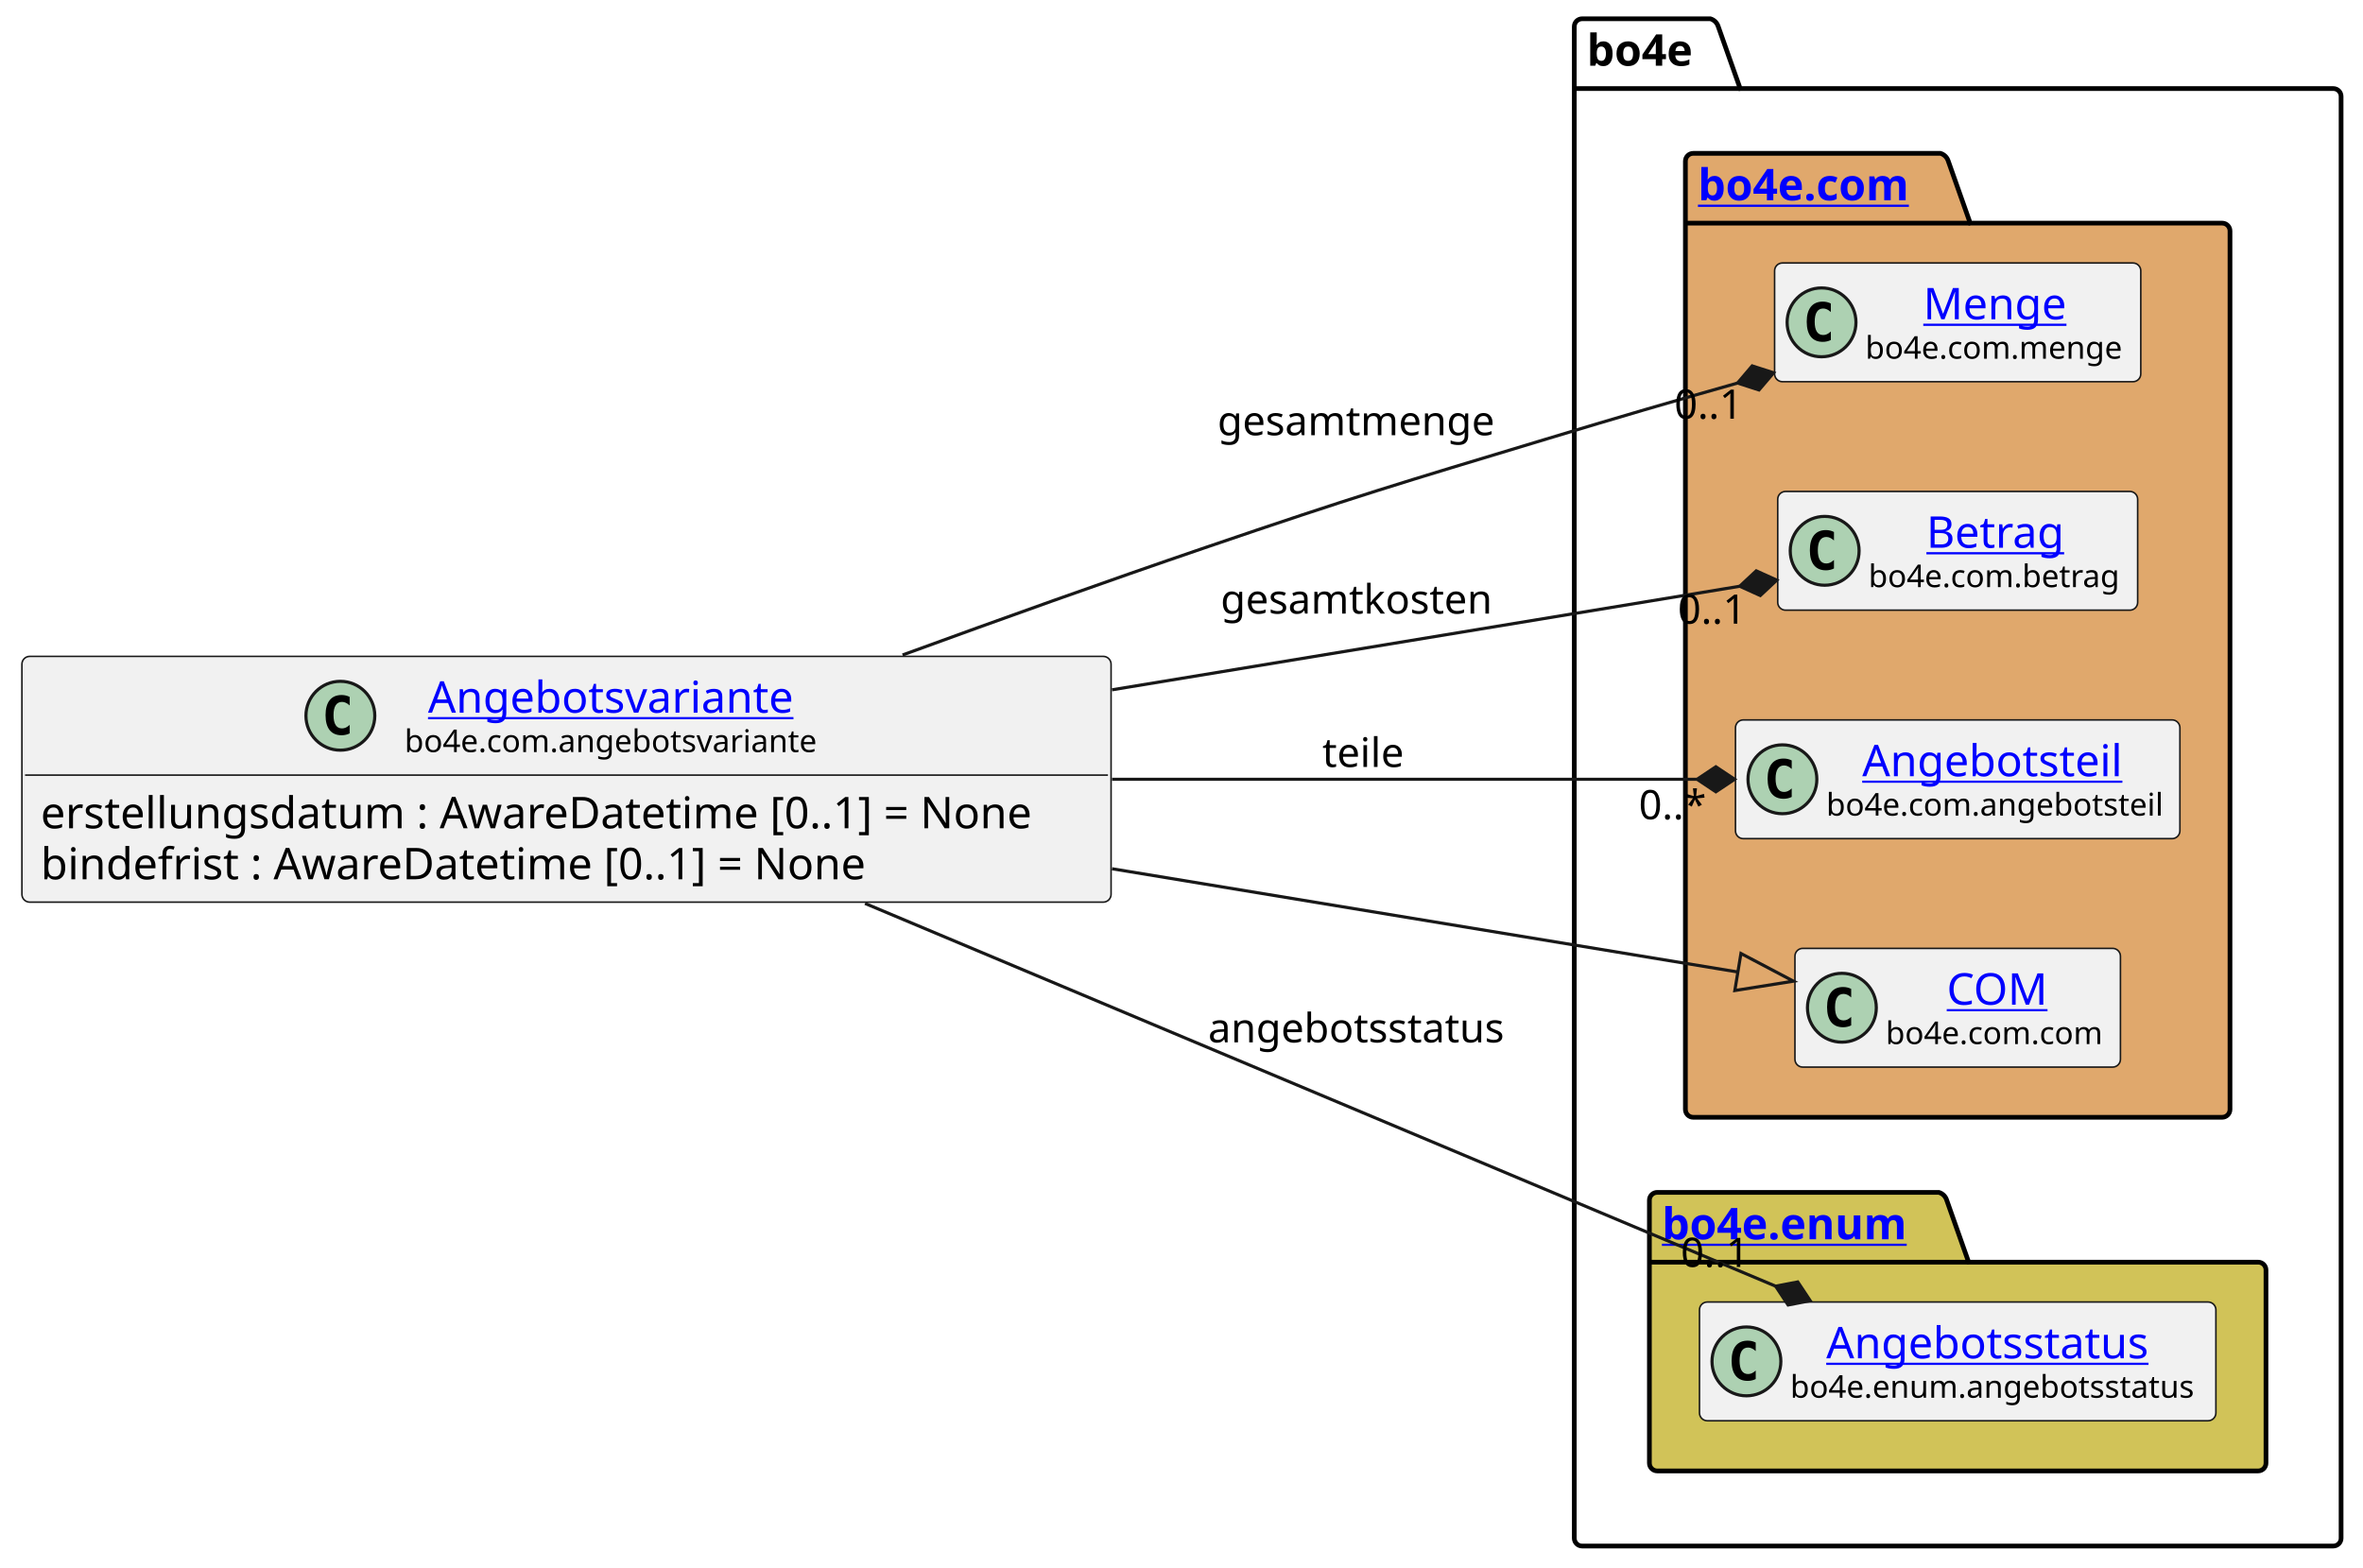
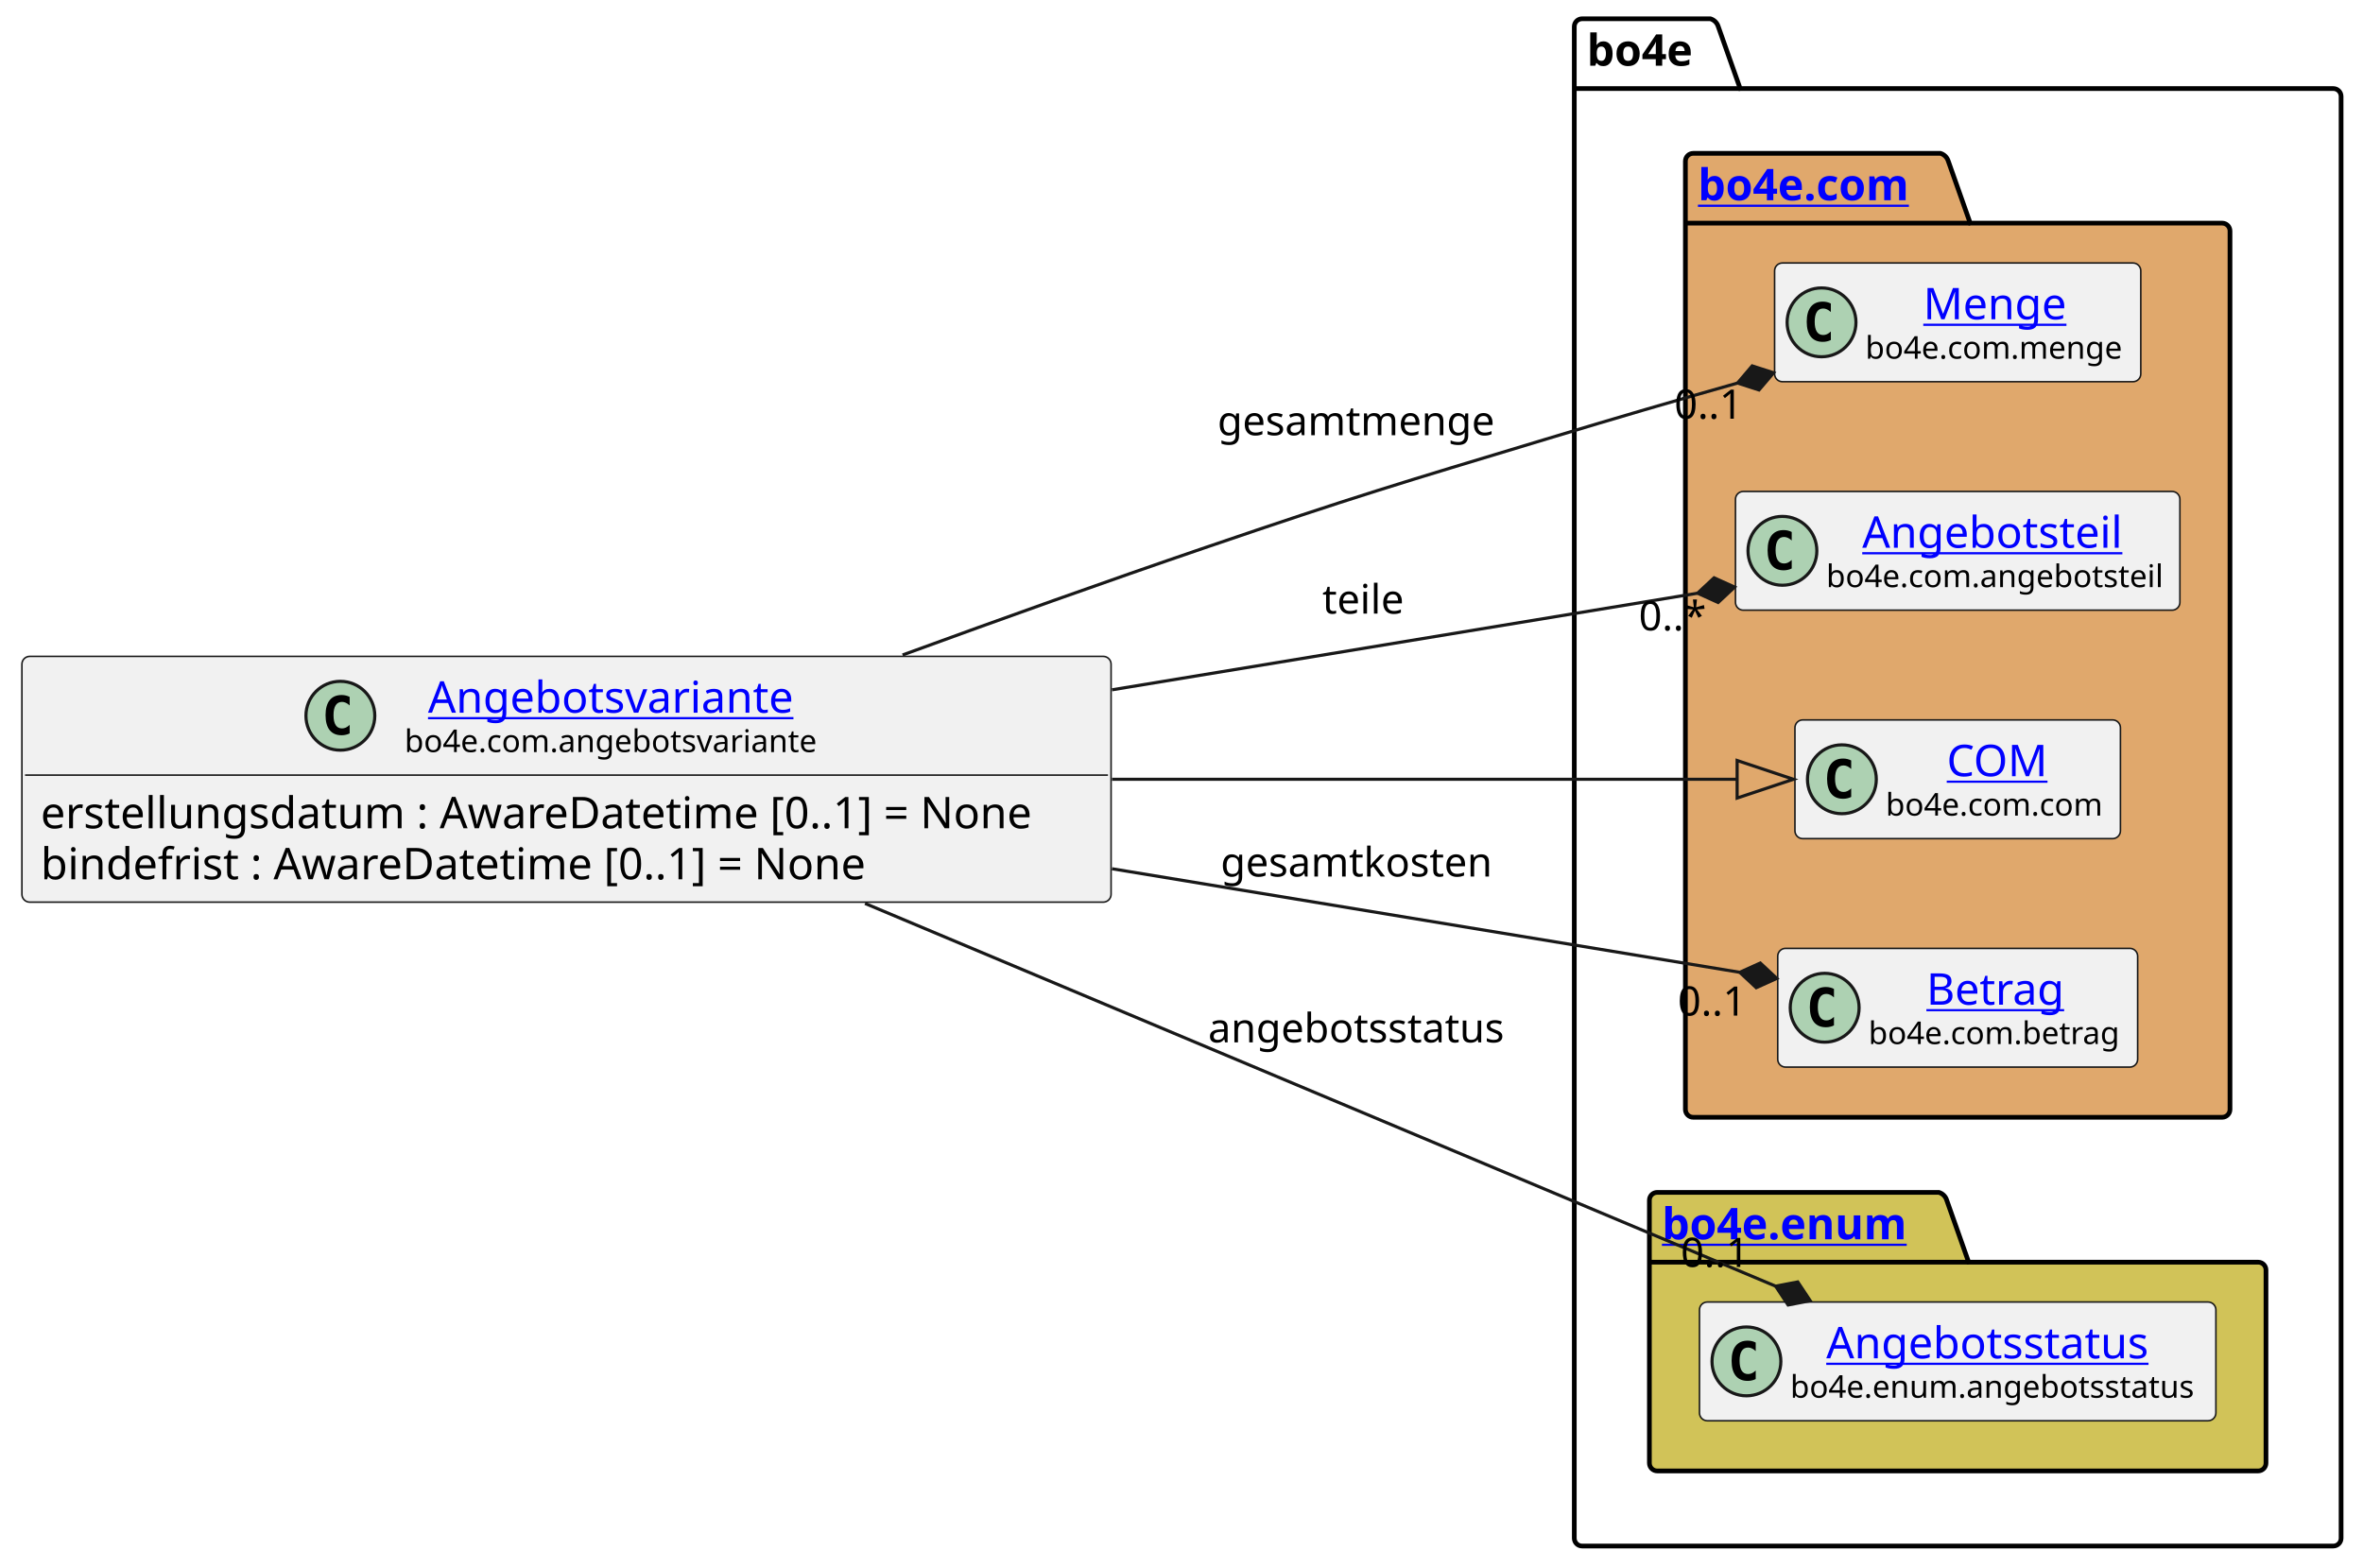
<svg xmlns="http://www.w3.org/2000/svg" xmlns:xlink="http://www.w3.org/1999/xlink" contentStyleType="text/css" height="501px" preserveAspectRatio="none" style="width:755px;height:501px;background:#FFFFFF;" version="1.1" viewBox="0 0 755 501" width="755px" zoomAndPan="magnify">
  <defs />
  <g>
    <g id="cluster_bo4e">
      <path d="M505.5,6 L546.5,6 A3.75,3.75 0 0 1 549,8.5 L556,28.297 L745.5,28.297 A2.5,2.5 0 0 1 748,30.797 L748,491.5 A2.5,2.5 0 0 1 745.5,494 L505.5,494 A2.5,2.5 0 0 1 503,491.5 L503,8.5 A2.5,2.5 0 0 1 505.5,6 " fill="none" style="stroke:#000000;stroke-width:1.5;" />
      <line style="stroke:#000000;stroke-width:1.5;" x1="503" x2="556" y1="28.297" y2="28.297" />
      <text fill="#000000" font-family="sans-serif" font-size="14" font-weight="bold" lengthAdjust="spacing" textLength="40" x="507" y="20.995">bo4e</text>
    </g>
    <g id="cluster_com">
      <path d="M541,49 L620,49 A3.75,3.75 0 0 1 622.5,51.5 L629.5,71.297 L710,71.297 A2.5,2.5 0 0 1 712.5,73.797 L712.5,354.5 A2.5,2.5 0 0 1 710,357 L541,357 A2.5,2.5 0 0 1 538.5,354.5 L538.5,51.5 A2.5,2.5 0 0 1 541,49 " fill="#E0A86C" style="stroke:#000000;stroke-width:1.5;" />
      <line style="stroke:#000000;stroke-width:1.5;" x1="538.5" x2="629.5" y1="71.297" y2="71.297" />
      <a href="https://bo4e.github.io/BO4E-python/latest/api/bo4e.com.html" target="_top" title="https://bo4e.github.io/BO4E-python/latest/api/bo4e.com.html" xlink:actuate="onRequest" xlink:href="https://bo4e.github.io/BO4E-python/latest/api/bo4e.com.html" xlink:show="new" xlink:title="https://bo4e.github.io/BO4E-python/latest/api/bo4e.com.html" xlink:type="simple">
        <text fill="#0000FF" font-family="sans-serif" font-size="14" font-weight="bold" lengthAdjust="spacing" text-decoration="underline" textLength="78" x="542.5" y="63.995">bo4e.com</text>
      </a>
    </g>
    <g id="cluster_enum">
      <path d="M529.5,381 L619.5,381 A3.75,3.75 0 0 1 622,383.5 L629,403.297 L721.5,403.297 A2.5,2.5 0 0 1 724,405.797 L724,467.5 A2.5,2.5 0 0 1 721.5,470 L529.5,470 A2.5,2.5 0 0 1 527,467.5 L527,383.5 A2.5,2.5 0 0 1 529.5,381 " fill="#D1C358" style="stroke:#000000;stroke-width:1.5;" />
      <line style="stroke:#000000;stroke-width:1.5;" x1="527" x2="629" y1="403.297" y2="403.297" />
      <a href="https://bo4e.github.io/BO4E-python/latest/api/bo4e.enum.html" target="_top" title="https://bo4e.github.io/BO4E-python/latest/api/bo4e.enum.html" xlink:actuate="onRequest" xlink:href="https://bo4e.github.io/BO4E-python/latest/api/bo4e.enum.html" xlink:show="new" xlink:title="https://bo4e.github.io/BO4E-python/latest/api/bo4e.enum.html" xlink:type="simple">
        <text fill="#0000FF" font-family="sans-serif" font-size="14" font-weight="bold" lengthAdjust="spacing" text-decoration="underline" textLength="89" x="531" y="395.995">bo4e.enum</text>
      </a>
    </g>
    <g id="elem_Menge">
      <rect codeLine="9" fill="#F1F1F1" height="37.938" id="Menge" rx="2.5" ry="2.5" style="stroke:#181818;stroke-width:0.5;" width="117" x="567" y="84.03" />
      <ellipse cx="582" cy="102.999" fill="#ADD1B2" rx="11" ry="11" style="stroke:#181818;stroke-width:1.0;" />
      <path d="M584.969,108.639 Q584.391,108.936 583.75,109.077 Q583.109,109.233 582.406,109.233 Q579.906,109.233 578.578,107.593 Q577.266,105.936 577.266,102.811 Q577.266,99.686 578.578,98.03 Q579.906,96.374 582.406,96.374 Q583.109,96.374 583.75,96.53 Q584.406,96.686 584.969,96.983 L584.969,99.702 Q584.344,99.124 583.75,98.858 Q583.156,98.577 582.531,98.577 Q581.188,98.577 580.5,99.655 Q579.812,100.718 579.812,102.811 Q579.812,104.905 580.5,105.983 Q581.188,107.046 582.531,107.046 Q583.156,107.046 583.75,106.78 Q584.344,106.499 584.969,105.921 L584.969,108.639 Z " fill="#000000" />
      <a href="https://bo4e.github.io/BO4E-python/latest/api/bo4e.com.html#bo4e.com.menge.Menge" target="_top" title="https://bo4e.github.io/BO4E-python/latest/api/bo4e.com.html#bo4e.com.menge.Menge" xlink:actuate="onRequest" xlink:href="https://bo4e.github.io/BO4E-python/latest/api/bo4e.com.html#bo4e.com.menge.Menge" xlink:show="new" xlink:title="https://bo4e.github.io/BO4E-python/latest/api/bo4e.com.html#bo4e.com.menge.Menge" xlink:type="simple">
        <text fill="#0000FF" font-family="sans-serif" font-size="14" lengthAdjust="spacing" text-decoration="underline" textLength="48" x="614.5" y="102.025">Menge</text>
      </a>
      <text fill="#000000" font-family="sans-serif" font-size="10" lengthAdjust="spacing" textLength="85" x="596" y="114.609">bo4e.com.menge</text>
    </g>
-     <g id="elem_Betrag">
-       <rect codeLine="10" fill="#F1F1F1" height="37.938" id="Betrag" rx="2.5" ry="2.5" style="stroke:#181818;stroke-width:0.5;" width="115" x="568" y="157.03" />
-       <ellipse cx="583" cy="175.999" fill="#ADD1B2" rx="11" ry="11" style="stroke:#181818;stroke-width:1.0;" />
-       <path d="M585.969,181.639 Q585.391,181.936 584.75,182.077 Q584.109,182.233 583.406,182.233 Q580.906,182.233 579.578,180.593 Q578.266,178.936 578.266,175.811 Q578.266,172.686 579.578,171.03 Q580.906,169.374 583.406,169.374 Q584.109,169.374 584.75,169.53 Q585.406,169.686 585.969,169.983 L585.969,172.702 Q585.344,172.124 584.75,171.858 Q584.156,171.577 583.531,171.577 Q582.188,171.577 581.5,172.655 Q580.812,173.718 580.812,175.811 Q580.812,177.905 581.5,178.983 Q582.188,180.046 583.531,180.046 Q584.156,180.046 584.75,179.78 Q585.344,179.499 585.969,178.921 L585.969,181.639 Z " fill="#000000" />
-       <a href="https://bo4e.github.io/BO4E-python/latest/api/bo4e.com.html#bo4e.com.betrag.Betrag" target="_top" title="https://bo4e.github.io/BO4E-python/latest/api/bo4e.com.html#bo4e.com.betrag.Betrag" xlink:actuate="onRequest" xlink:href="https://bo4e.github.io/BO4E-python/latest/api/bo4e.com.html#bo4e.com.betrag.Betrag" xlink:show="new" xlink:title="https://bo4e.github.io/BO4E-python/latest/api/bo4e.com.html#bo4e.com.betrag.Betrag" xlink:type="simple">
-         <text fill="#0000FF" font-family="sans-serif" font-size="14" lengthAdjust="spacing" text-decoration="underline" textLength="46" x="615.5" y="175.025">Betrag</text>
+     <g id="elem_Angebotsteil">
+       <rect codeLine="10" fill="#F1F1F1" height="37.938" id="Angebotsteil" rx="2.5" ry="2.5" style="stroke:#181818;stroke-width:0.5;" width="142" x="554.5" y="157.03" />
+       <ellipse cx="569.5" cy="175.999" fill="#ADD1B2" rx="11" ry="11" style="stroke:#181818;stroke-width:1.0;" />
+       <path d="M572.469,181.639 Q571.891,181.936 571.25,182.077 Q570.609,182.233 569.906,182.233 Q567.406,182.233 566.078,180.593 Q564.766,178.936 564.766,175.811 Q564.766,172.686 566.078,171.03 Q567.406,169.374 569.906,169.374 Q570.609,169.374 571.25,169.53 Q571.906,169.686 572.469,169.983 L572.469,172.702 Q571.844,172.124 571.25,171.858 Q570.656,171.577 570.031,171.577 Q568.688,171.577 568,172.655 Q567.312,173.718 567.312,175.811 Q567.312,177.905 568,178.983 Q568.688,180.046 570.031,180.046 Q570.656,180.046 571.25,179.78 Q571.844,179.499 572.469,178.921 L572.469,181.639 Z " fill="#000000" />
+       <a href="https://bo4e.github.io/BO4E-python/latest/api/bo4e.com.html#bo4e.com.angebotsteil.Angebotsteil" target="_top" title="https://bo4e.github.io/BO4E-python/latest/api/bo4e.com.html#bo4e.com.angebotsteil.Angebotsteil" xlink:actuate="onRequest" xlink:href="https://bo4e.github.io/BO4E-python/latest/api/bo4e.com.html#bo4e.com.angebotsteil.Angebotsteil" xlink:show="new" xlink:title="https://bo4e.github.io/BO4E-python/latest/api/bo4e.com.html#bo4e.com.angebotsteil.Angebotsteil" xlink:type="simple">
+         <text fill="#0000FF" font-family="sans-serif" font-size="14" lengthAdjust="spacing" text-decoration="underline" textLength="87" x="595" y="175.025">Angebotsteil</text>
      </a>
-       <text fill="#000000" font-family="sans-serif" font-size="10" lengthAdjust="spacing" textLength="83" x="597" y="187.609">bo4e.com.betrag</text>
-     </g>
-     <g id="elem_Angebotsteil">
-       <rect codeLine="11" fill="#F1F1F1" height="37.938" id="Angebotsteil" rx="2.5" ry="2.5" style="stroke:#181818;stroke-width:0.5;" width="142" x="554.5" y="230.03" />
-       <ellipse cx="569.5" cy="248.999" fill="#ADD1B2" rx="11" ry="11" style="stroke:#181818;stroke-width:1.0;" />
-       <path d="M572.469,254.639 Q571.891,254.936 571.25,255.077 Q570.609,255.233 569.906,255.233 Q567.406,255.233 566.078,253.593 Q564.766,251.936 564.766,248.811 Q564.766,245.686 566.078,244.03 Q567.406,242.374 569.906,242.374 Q570.609,242.374 571.25,242.53 Q571.906,242.686 572.469,242.983 L572.469,245.702 Q571.844,245.124 571.25,244.858 Q570.656,244.577 570.031,244.577 Q568.688,244.577 568,245.655 Q567.312,246.718 567.312,248.811 Q567.312,250.905 568,251.983 Q568.688,253.046 570.031,253.046 Q570.656,253.046 571.25,252.78 Q571.844,252.499 572.469,251.921 L572.469,254.639 Z " fill="#000000" />
-       <a href="https://bo4e.github.io/BO4E-python/latest/api/bo4e.com.html#bo4e.com.angebotsteil.Angebotsteil" target="_top" title="https://bo4e.github.io/BO4E-python/latest/api/bo4e.com.html#bo4e.com.angebotsteil.Angebotsteil" xlink:actuate="onRequest" xlink:href="https://bo4e.github.io/BO4E-python/latest/api/bo4e.com.html#bo4e.com.angebotsteil.Angebotsteil" xlink:show="new" xlink:title="https://bo4e.github.io/BO4E-python/latest/api/bo4e.com.html#bo4e.com.angebotsteil.Angebotsteil" xlink:type="simple">
-         <text fill="#0000FF" font-family="sans-serif" font-size="14" lengthAdjust="spacing" text-decoration="underline" textLength="87" x="595" y="248.025">Angebotsteil</text>
-       </a>
-       <text fill="#000000" font-family="sans-serif" font-size="10" lengthAdjust="spacing" textLength="110" x="583.5" y="260.609">bo4e.com.angebotsteil</text>
+       <text fill="#000000" font-family="sans-serif" font-size="10" lengthAdjust="spacing" textLength="110" x="583.5" y="187.609">bo4e.com.angebotsteil</text>
    </g>
    <g id="elem_COM">
-       <rect codeLine="12" fill="#F1F1F1" height="37.938" id="COM" rx="2.5" ry="2.5" style="stroke:#181818;stroke-width:0.5;" width="104" x="573.5" y="303.03" />
-       <ellipse cx="588.5" cy="321.999" fill="#ADD1B2" rx="11" ry="11" style="stroke:#181818;stroke-width:1.0;" />
-       <path d="M591.469,327.639 Q590.891,327.936 590.25,328.077 Q589.609,328.233 588.906,328.233 Q586.406,328.233 585.078,326.592 Q583.766,324.936 583.766,321.811 Q583.766,318.686 585.078,317.03 Q586.406,315.374 588.906,315.374 Q589.609,315.374 590.25,315.53 Q590.906,315.686 591.469,315.983 L591.469,318.702 Q590.844,318.124 590.25,317.858 Q589.656,317.577 589.031,317.577 Q587.688,317.577 587,318.655 Q586.312,319.717 586.312,321.811 Q586.312,323.905 587,324.983 Q587.688,326.046 589.031,326.046 Q589.656,326.046 590.25,325.78 Q590.844,325.499 591.469,324.921 L591.469,327.639 Z " fill="#000000" />
+       <rect codeLine="11" fill="#F1F1F1" height="37.938" id="COM" rx="2.5" ry="2.5" style="stroke:#181818;stroke-width:0.5;" width="104" x="573.5" y="230.03" />
+       <ellipse cx="588.5" cy="248.999" fill="#ADD1B2" rx="11" ry="11" style="stroke:#181818;stroke-width:1.0;" />
+       <path d="M591.469,254.639 Q590.891,254.936 590.25,255.077 Q589.609,255.233 588.906,255.233 Q586.406,255.233 585.078,253.593 Q583.766,251.936 583.766,248.811 Q583.766,245.686 585.078,244.03 Q586.406,242.374 588.906,242.374 Q589.609,242.374 590.25,242.53 Q590.906,242.686 591.469,242.983 L591.469,245.702 Q590.844,245.124 590.25,244.858 Q589.656,244.577 589.031,244.577 Q587.688,244.577 587,245.655 Q586.312,246.718 586.312,248.811 Q586.312,250.905 587,251.983 Q587.688,253.046 589.031,253.046 Q589.656,253.046 590.25,252.78 Q590.844,252.499 591.469,251.921 L591.469,254.639 Z " fill="#000000" />
      <a href="https://bo4e.github.io/BO4E-python/latest/api/bo4e.com.html#bo4e.com.com.COM" target="_top" title="https://bo4e.github.io/BO4E-python/latest/api/bo4e.com.html#bo4e.com.com.COM" xlink:actuate="onRequest" xlink:href="https://bo4e.github.io/BO4E-python/latest/api/bo4e.com.html#bo4e.com.com.COM" xlink:show="new" xlink:title="https://bo4e.github.io/BO4E-python/latest/api/bo4e.com.html#bo4e.com.com.COM" xlink:type="simple">
-         <text fill="#0000FF" font-family="sans-serif" font-size="14" lengthAdjust="spacing" text-decoration="underline" textLength="33" x="622" y="321.025">COM</text>
+         <text fill="#0000FF" font-family="sans-serif" font-size="14" lengthAdjust="spacing" text-decoration="underline" textLength="33" x="622" y="248.025">COM</text>
      </a>
-       <text fill="#000000" font-family="sans-serif" font-size="10" lengthAdjust="spacing" textLength="72" x="602.5" y="333.609">bo4e.com.com</text>
+       <text fill="#000000" font-family="sans-serif" font-size="10" lengthAdjust="spacing" textLength="72" x="602.5" y="260.609">bo4e.com.com</text>
+     </g>
+     <g id="elem_Betrag">
+       <rect codeLine="12" fill="#F1F1F1" height="37.938" id="Betrag" rx="2.5" ry="2.5" style="stroke:#181818;stroke-width:0.5;" width="115" x="568" y="303.03" />
+       <ellipse cx="583" cy="321.999" fill="#ADD1B2" rx="11" ry="11" style="stroke:#181818;stroke-width:1.0;" />
+       <path d="M585.969,327.639 Q585.391,327.936 584.75,328.077 Q584.109,328.233 583.406,328.233 Q580.906,328.233 579.578,326.592 Q578.266,324.936 578.266,321.811 Q578.266,318.686 579.578,317.03 Q580.906,315.374 583.406,315.374 Q584.109,315.374 584.75,315.53 Q585.406,315.686 585.969,315.983 L585.969,318.702 Q585.344,318.124 584.75,317.858 Q584.156,317.577 583.531,317.577 Q582.188,317.577 581.5,318.655 Q580.812,319.717 580.812,321.811 Q580.812,323.905 581.5,324.983 Q582.188,326.046 583.531,326.046 Q584.156,326.046 584.75,325.78 Q585.344,325.499 585.969,324.921 L585.969,327.639 Z " fill="#000000" />
+       <a href="https://bo4e.github.io/BO4E-python/latest/api/bo4e.com.html#bo4e.com.betrag.Betrag" target="_top" title="https://bo4e.github.io/BO4E-python/latest/api/bo4e.com.html#bo4e.com.betrag.Betrag" xlink:actuate="onRequest" xlink:href="https://bo4e.github.io/BO4E-python/latest/api/bo4e.com.html#bo4e.com.betrag.Betrag" xlink:show="new" xlink:title="https://bo4e.github.io/BO4E-python/latest/api/bo4e.com.html#bo4e.com.betrag.Betrag" xlink:type="simple">
+         <text fill="#0000FF" font-family="sans-serif" font-size="14" lengthAdjust="spacing" text-decoration="underline" textLength="46" x="615.5" y="321.025">Betrag</text>
+       </a>
+       <text fill="#000000" font-family="sans-serif" font-size="10" lengthAdjust="spacing" textLength="83" x="597" y="333.609">bo4e.com.betrag</text>
    </g>
    <g id="elem_Angebotsstatus">
      <rect codeLine="15" fill="#F1F1F1" height="37.938" id="Angebotsstatus" rx="2.5" ry="2.5" style="stroke:#181818;stroke-width:0.5;" width="165" x="543" y="416.03" />
      <ellipse cx="558" cy="434.999" fill="#ADD1B2" rx="11" ry="11" style="stroke:#181818;stroke-width:1.0;" />
      <path d="M560.969,440.639 Q560.391,440.936 559.75,441.077 Q559.109,441.233 558.406,441.233 Q555.906,441.233 554.578,439.592 Q553.266,437.936 553.266,434.811 Q553.266,431.686 554.578,430.03 Q555.906,428.374 558.406,428.374 Q559.109,428.374 559.75,428.53 Q560.406,428.686 560.969,428.983 L560.969,431.702 Q560.344,431.124 559.75,430.858 Q559.156,430.577 558.531,430.577 Q557.188,430.577 556.5,431.655 Q555.812,432.717 555.812,434.811 Q555.812,436.905 556.5,437.983 Q557.188,439.046 558.531,439.046 Q559.156,439.046 559.75,438.78 Q560.344,438.499 560.969,437.921 L560.969,440.639 Z " fill="#000000" />
      <a href="https://bo4e.github.io/BO4E-python/latest/api/bo4e.enum.html#bo4e.enum.angebotsstatus.Angebotsstatus" target="_top" title="https://bo4e.github.io/BO4E-python/latest/api/bo4e.enum.html#bo4e.enum.angebotsstatus.Angebotsstatus" xlink:actuate="onRequest" xlink:href="https://bo4e.github.io/BO4E-python/latest/api/bo4e.enum.html#bo4e.enum.angebotsstatus.Angebotsstatus" xlink:show="new" xlink:title="https://bo4e.github.io/BO4E-python/latest/api/bo4e.enum.html#bo4e.enum.angebotsstatus.Angebotsstatus" xlink:type="simple">
        <text fill="#0000FF" font-family="sans-serif" font-size="14" lengthAdjust="spacing" text-decoration="underline" textLength="110" x="583.5" y="434.025">Angebotsstatus</text>
      </a>
      <text fill="#000000" font-family="sans-serif" font-size="10" lengthAdjust="spacing" textLength="133" x="572" y="446.609">bo4e.enum.angebotsstatus</text>
    </g>
    <g id="elem_Angebotsvariante">
      <rect codeLine="3" fill="#F1F1F1" height="78.531" id="Angebotsvariante" rx="2.5" ry="2.5" style="stroke:#181818;stroke-width:0.5;" width="348" x="7" y="209.73" />
      <ellipse cx="108.75" cy="228.699" fill="#ADD1B2" rx="11" ry="11" style="stroke:#181818;stroke-width:1.0;" />
      <path d="M111.719,234.339 Q111.141,234.636 110.5,234.777 Q109.859,234.933 109.156,234.933 Q106.656,234.933 105.328,233.292 Q104.016,231.636 104.016,228.511 Q104.016,225.386 105.328,223.73 Q106.656,222.074 109.156,222.074 Q109.859,222.074 110.5,222.23 Q111.156,222.386 111.719,222.683 L111.719,225.402 Q111.094,224.824 110.5,224.558 Q109.906,224.277 109.281,224.277 Q107.938,224.277 107.25,225.355 Q106.562,226.417 106.562,228.511 Q106.562,230.605 107.25,231.683 Q107.938,232.746 109.281,232.746 Q109.906,232.746 110.5,232.48 Q111.094,232.199 111.719,231.621 L111.719,234.339 Z " fill="#000000" />
      <a href="https://bo4e.github.io/BO4E-python/latest/api/bo4e.com.html#bo4e.com.angebotsvariante.Angebotsvariante" target="_top" title="https://bo4e.github.io/BO4E-python/latest/api/bo4e.com.html#bo4e.com.angebotsvariante.Angebotsvariante" xlink:actuate="onRequest" xlink:href="https://bo4e.github.io/BO4E-python/latest/api/bo4e.com.html#bo4e.com.angebotsvariante.Angebotsvariante" xlink:show="new" xlink:title="https://bo4e.github.io/BO4E-python/latest/api/bo4e.com.html#bo4e.com.angebotsvariante.Angebotsvariante" xlink:type="simple">
        <text fill="#0000FF" font-family="sans-serif" font-size="14" lengthAdjust="spacing" text-decoration="underline" textLength="121" x="136.75" y="227.725">Angebotsvariante</text>
      </a>
      <text fill="#000000" font-family="sans-serif" font-size="10" lengthAdjust="spacing" textLength="136" x="129.25" y="240.309">bo4e.com.angebotsvariante</text>
      <line style="stroke:#181818;stroke-width:0.5;" x1="8" x2="354" y1="247.667" y2="247.667" />
      <text fill="#000000" font-family="sans-serif" font-size="14" lengthAdjust="spacing" textLength="336" x="13" y="264.663">erstellungsdatum : AwareDatetime [0..1] = None</text>
      <text fill="#000000" font-family="sans-serif" font-size="14" lengthAdjust="spacing" textLength="279" x="13" y="280.959">bindefrist : AwareDatetime [0..1] = None</text>
    </g>
    <g id="link_Angebotsvariante_COM">
-       <path codeLine="18" d="M355.3,277.59 C433.31,290.46 501.91,301.781 555.27,310.581 " fill="none" id="Angebotsvariante-to-COM" style="stroke:#181818;stroke-width:1.0;" />
-       <polygon fill="none" points="573.03,313.51,556.246,304.661,554.294,316.501,573.03,313.51" style="stroke:#181818;stroke-width:1.0;" />
+       <path codeLine="18" d="M355.3,249 C433.31,249 501.67,249 555.03,249 " fill="none" id="Angebotsvariante-to-COM" style="stroke:#181818;stroke-width:1.0;" />
+       <polygon fill="none" points="573.03,249,555.03,243,555.03,255,573.03,249" style="stroke:#181818;stroke-width:1.0;" />
    </g>
    <g id="link_Angebotsvariante_Angebotsstatus">
      <path codeLine="19" d="M276.38,288.67 C369.28,327.72 496.187,381.07 567.327,410.97 " fill="none" id="Angebotsvariante-to-Angebotsstatus" style="stroke:#181818;stroke-width:1.0;" />
      <polygon fill="#181818" points="578.39,415.62,574.409,409.608,567.327,410.97,571.309,416.983,578.39,415.62" style="stroke:#181818;stroke-width:1.0;" />
      <text fill="#000000" font-family="sans-serif" font-size="13" lengthAdjust="spacing" textLength="100" x="386" y="333.067">angebotsstatus</text>
      <text fill="#000000" font-family="sans-serif" font-size="13" lengthAdjust="spacing" textLength="24" x="537.026" y="404.811">0..1</text>
    </g>
    <g id="link_Angebotsvariante_Angebotsteil">
-       <path codeLine="20" d="M355.3,249 C424.71,249 488.73,249 542.23,249 " fill="none" id="Angebotsvariante-to-Angebotsteil" style="stroke:#181818;stroke-width:1.0;" />
-       <polygon fill="#181818" points="554.23,249,548.23,245,542.23,249,548.23,253,554.23,249" style="stroke:#181818;stroke-width:1.0;" />
-       <text fill="#000000" font-family="sans-serif" font-size="13" lengthAdjust="spacing" textLength="27" x="422.5" y="245.067">teile</text>
-       <text fill="#000000" font-family="sans-serif" font-size="13" lengthAdjust="spacing" textLength="23" x="523.6" y="261.764">0..*</text>
+       <path codeLine="20" d="M355.3,220.41 C424.71,208.96 488.89,198.374 542.39,189.544 " fill="none" id="Angebotsvariante-to-Angebotsteil" style="stroke:#181818;stroke-width:1.0;" />
+       <polygon fill="#181818" points="554.23,187.59,547.659,184.62,542.39,189.544,548.962,192.514,554.23,187.59" style="stroke:#181818;stroke-width:1.0;" />
+       <text fill="#000000" font-family="sans-serif" font-size="13" lengthAdjust="spacing" textLength="27" x="422.5" y="196.067">teile</text>
+       <text fill="#000000" font-family="sans-serif" font-size="13" lengthAdjust="spacing" textLength="23" x="523.6" y="201.423">0..*</text>
    </g>
    <g id="link_Angebotsvariante_Menge">
      <path codeLine="21" d="M288.38,209.28 C319.43,197.94 353.49,185.75 385,175 C433.56,158.43 445.89,154.83 495,140 C518.39,132.94 532.725,128.754 555.155,122.394 " fill="none" id="Angebotsvariante-to-Menge" style="stroke:#181818;stroke-width:1.0;" />
      <polygon fill="#181818" points="566.7,119.12,559.836,116.909,555.155,122.394,562.019,124.605,566.7,119.12" style="stroke:#181818;stroke-width:1.0;" />
      <text fill="#000000" font-family="sans-serif" font-size="13" lengthAdjust="spacing" textLength="94" x="389" y="139.067">gesamtmenge</text>
      <text fill="#000000" font-family="sans-serif" font-size="13" lengthAdjust="spacing" textLength="24" x="534.956" y="133.778">0..1</text>
    </g>
    <g id="link_Angebotsvariante_Betrag">
-       <path codeLine="22" d="M355.3,220.41 C430.77,207.96 502.21,196.173 555.86,187.323 " fill="none" id="Angebotsvariante-to-Betrag" style="stroke:#181818;stroke-width:1.0;" />
-       <polygon fill="#181818" points="567.7,185.37,561.129,182.4,555.86,187.323,562.431,190.293,567.7,185.37" style="stroke:#181818;stroke-width:1.0;" />
-       <text fill="#000000" font-family="sans-serif" font-size="13" lengthAdjust="spacing" textLength="92" x="390" y="196.067">gesamtkosten</text>
-       <text fill="#000000" font-family="sans-serif" font-size="13" lengthAdjust="spacing" textLength="24" x="536.066" y="199.29">0..1</text>
+       <path codeLine="22" d="M355.3,277.59 C430.77,290.04 502.21,301.827 555.86,310.677 " fill="none" id="Angebotsvariante-to-Betrag" style="stroke:#181818;stroke-width:1.0;" />
+       <polygon fill="#181818" points="567.7,312.63,562.431,307.707,555.86,310.677,561.129,315.6,567.7,312.63" style="stroke:#181818;stroke-width:1.0;" />
+       <text fill="#000000" font-family="sans-serif" font-size="13" lengthAdjust="spacing" textLength="92" x="390" y="280.067">gesamtkosten</text>
+       <text fill="#000000" font-family="sans-serif" font-size="13" lengthAdjust="spacing" textLength="24" x="536.066" y="324.5">0..1</text>
    </g>
  </g>
</svg>
